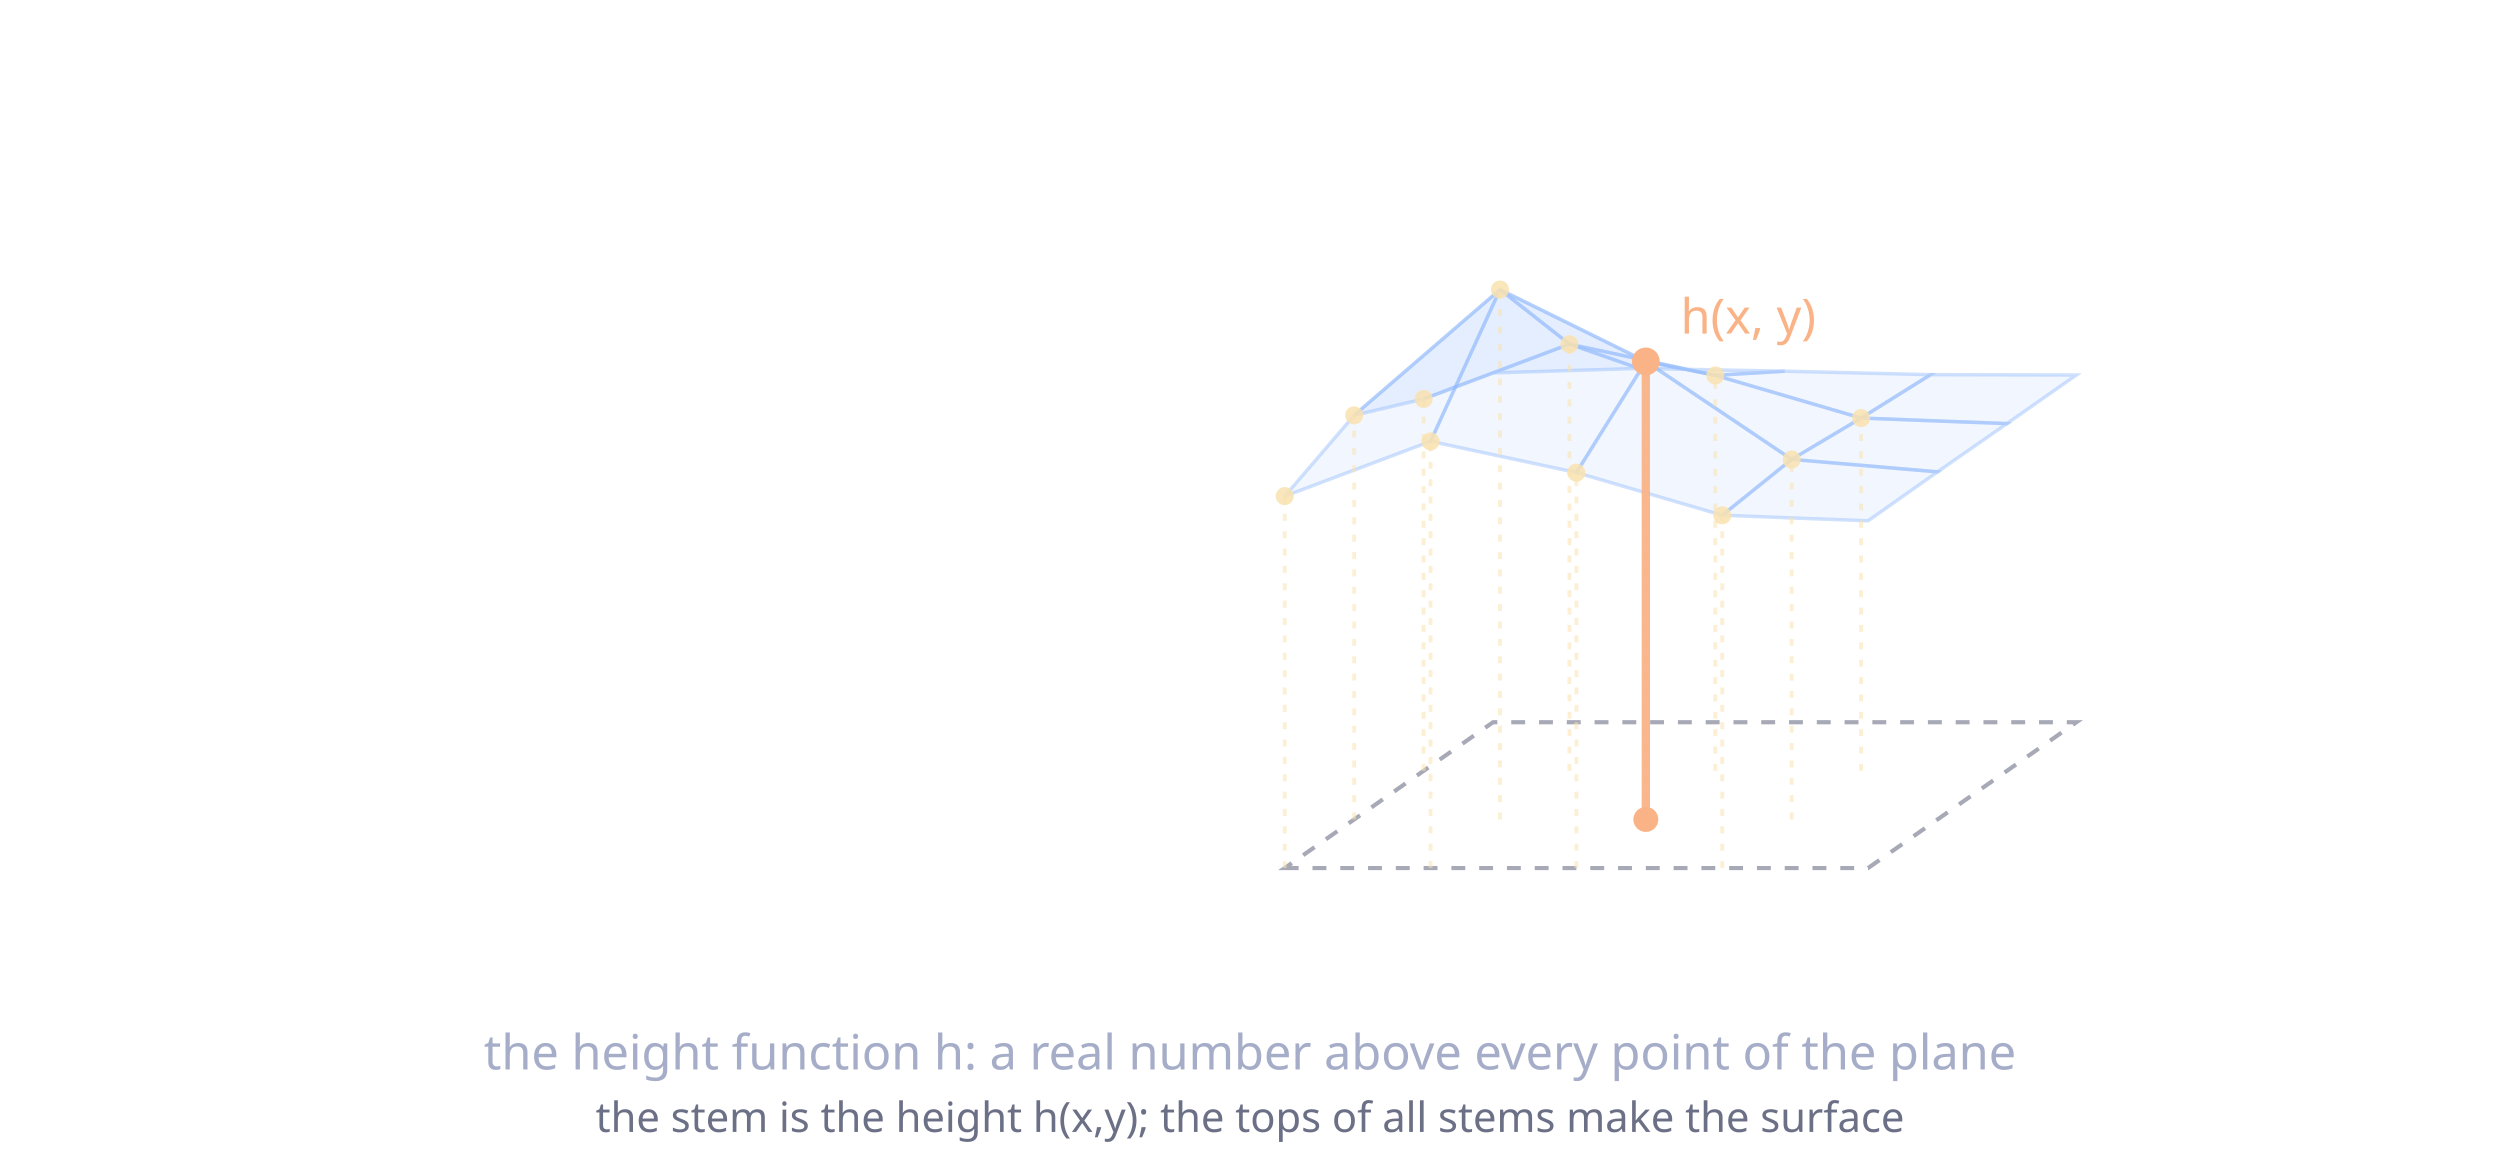
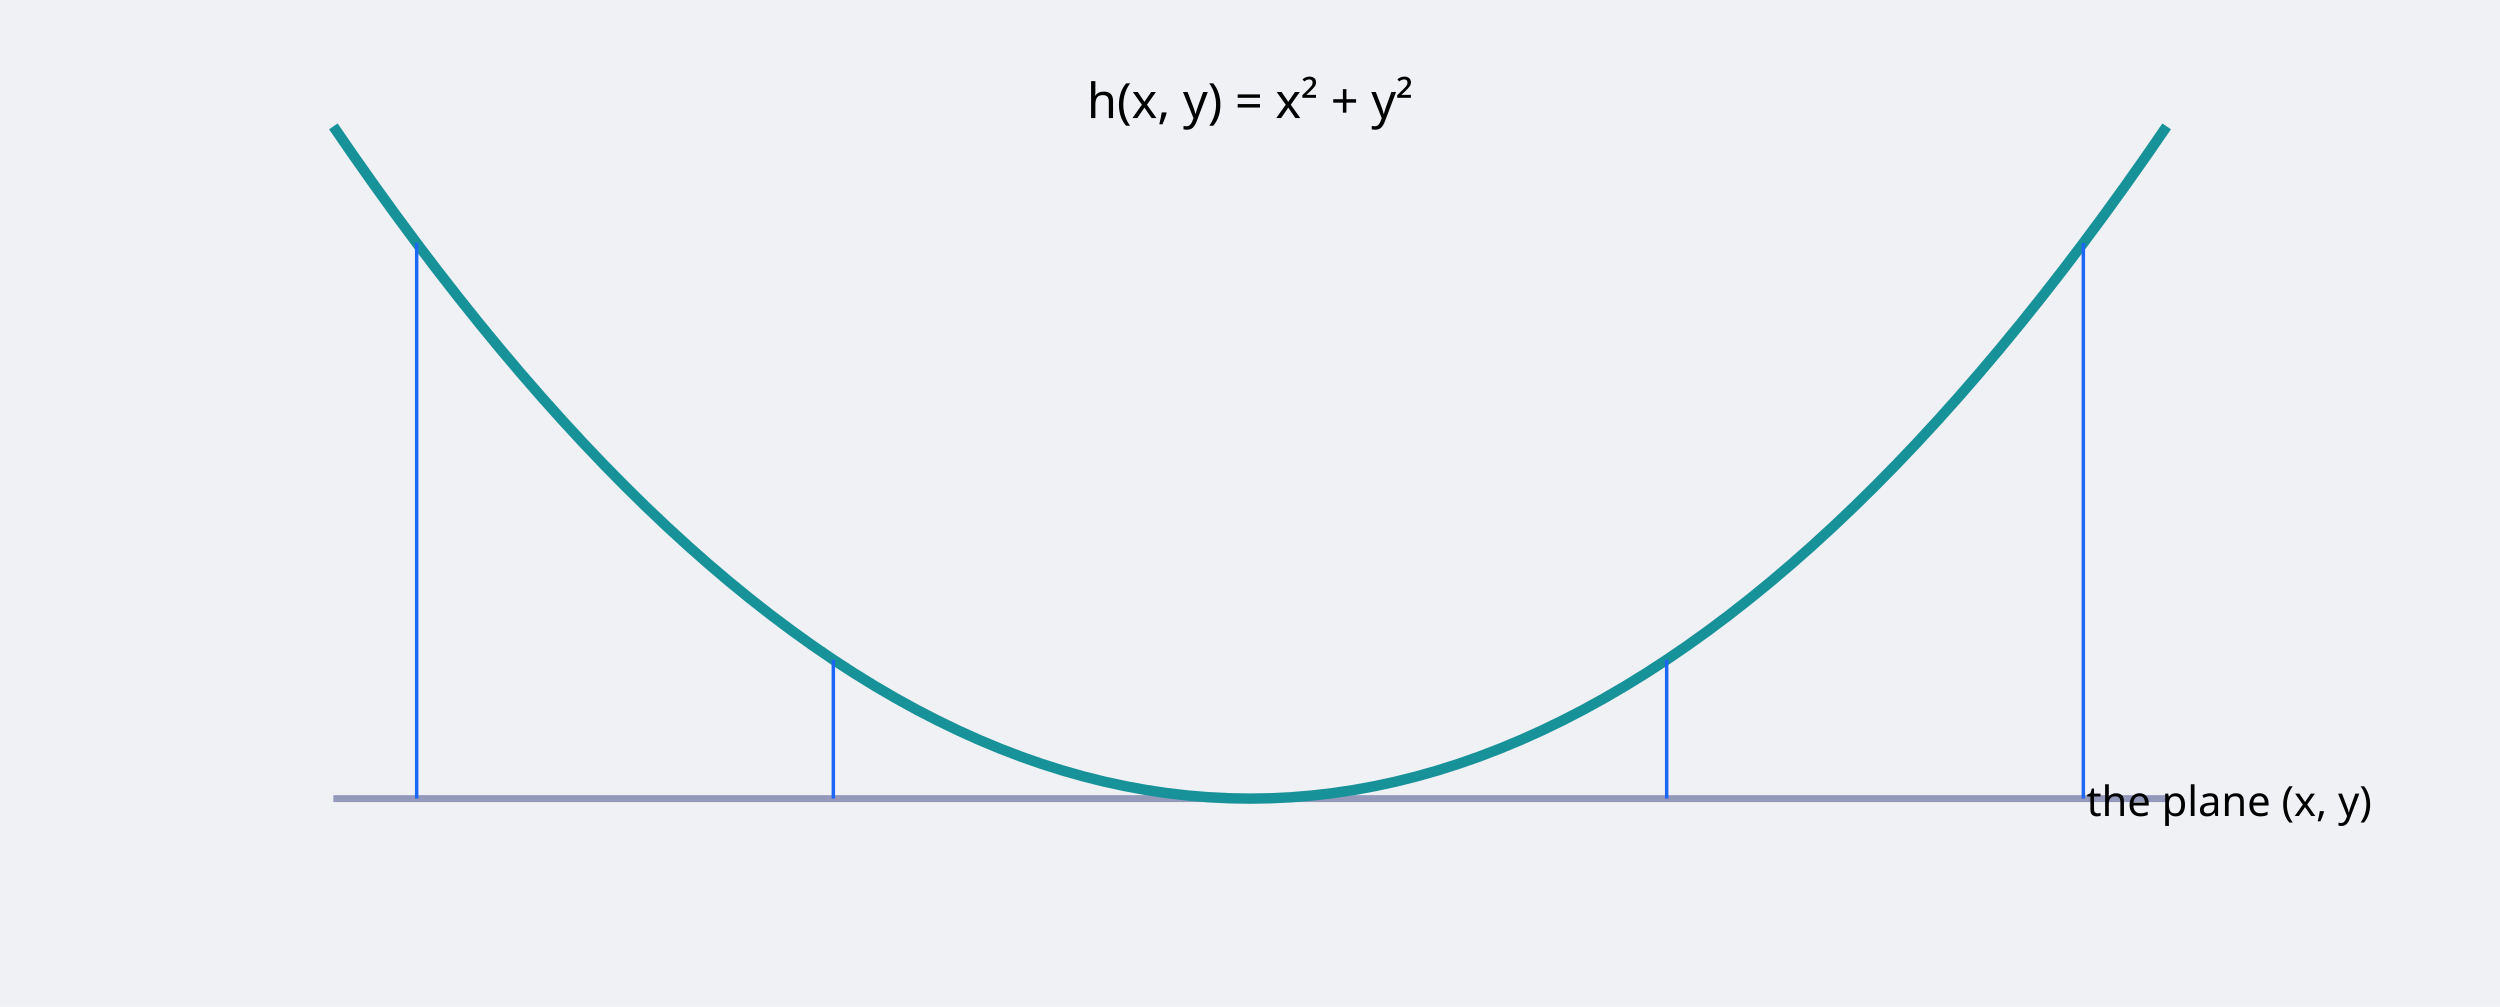
- <svg xmlns="http://www.w3.org/2000/svg" viewBox="0 0 720 336" font-family="sans-serif" font-size="14">
-   <polygon points="370.0,250.0 538.0,250.0 598.0,208.0 430.0,208.0" fill="none" stroke="#6c7086" stroke-width="1.2" stroke-dasharray="4 4" opacity="0.6" />
-   <polygon points="430.0,107.4 472.0,106.1 452.0,99.1 410.0,114.9" fill="#89b4fa" fill-opacity="0.12" stroke="#89b4fa" stroke-width="1" stroke-opacity="0.4" />
-   <polygon points="472.0,106.1 514.0,106.9 494.0,108.1 452.0,99.1" fill="#89b4fa" fill-opacity="0.12" stroke="#89b4fa" stroke-width="1" stroke-opacity="0.4" />
-   <polygon points="514.0,106.9 556.0,107.9 536.0,120.4 494.0,108.1" fill="#89b4fa" fill-opacity="0.12" stroke="#89b4fa" stroke-width="1" stroke-opacity="0.4" />
-   <polygon points="556.0,107.9 598.0,108.0 578.0,122.0 536.0,120.4" fill="#89b4fa" fill-opacity="0.12" stroke="#89b4fa" stroke-width="1" stroke-opacity="0.4" />
-   <polygon points="410.0,114.9 452.0,99.1 432.0,83.4 390.0,119.6" fill="#89b4fa" fill-opacity="0.12" stroke="#89b4fa" stroke-width="1" stroke-opacity="0.4" />
-   <polygon points="452.0,99.1 494.0,108.1 474.0,104.1 432.0,83.4" fill="#89b4fa" fill-opacity="0.12" stroke="#89b4fa" stroke-width="1" stroke-opacity="0.4" />
-   <polygon points="494.0,108.1 536.0,120.4 516.0,132.3 474.0,104.1" fill="#89b4fa" fill-opacity="0.12" stroke="#89b4fa" stroke-width="1" stroke-opacity="0.4" />
-   <polygon points="536.0,120.4 578.0,122.0 558.0,135.9 516.0,132.3" fill="#89b4fa" fill-opacity="0.12" stroke="#89b4fa" stroke-width="1" stroke-opacity="0.4" />
-   <polygon points="390.0,119.6 432.0,83.4 412.0,127.1 370.0,142.9" fill="#89b4fa" fill-opacity="0.12" stroke="#89b4fa" stroke-width="1" stroke-opacity="0.4" />
-   <polygon points="432.0,83.4 474.0,104.1 454.0,136.1 412.0,127.1" fill="#89b4fa" fill-opacity="0.12" stroke="#89b4fa" stroke-width="1" stroke-opacity="0.4" />
-   <polygon points="474.0,104.1 516.0,132.3 496.0,148.4 454.0,136.1" fill="#89b4fa" fill-opacity="0.12" stroke="#89b4fa" stroke-width="1" stroke-opacity="0.4" />
-   <polygon points="516.0,132.3 558.0,135.9 538.0,150.0 496.0,148.4" fill="#89b4fa" fill-opacity="0.12" stroke="#89b4fa" stroke-width="1" stroke-opacity="0.4" />
-   <line x1="410" y1="222" x2="410" y2="114.879" stroke="#f9e2af" stroke-width="1.1" stroke-dasharray="2 3" opacity="0.55" />
-   <circle cx="410" cy="114.879" r="2.6" fill="#f9e2af" opacity="0.85" />
-   <line x1="452" y1="222" x2="452" y2="99.133" stroke="#f9e2af" stroke-width="1.1" stroke-dasharray="2 3" opacity="0.55" />
-   <circle cx="452" cy="99.133" r="2.6" fill="#f9e2af" opacity="0.85" />
-   <line x1="494" y1="222" x2="494" y2="108.13" stroke="#f9e2af" stroke-width="1.1" stroke-dasharray="2 3" opacity="0.55" />
-   <circle cx="494" cy="108.13" r="2.6" fill="#f9e2af" opacity="0.85" />
-   <line x1="536" y1="222" x2="536" y2="120.411" stroke="#f9e2af" stroke-width="1.1" stroke-dasharray="2 3" opacity="0.55" />
-   <circle cx="536" cy="120.411" r="2.6" fill="#f9e2af" opacity="0.85" />
-   <line x1="390" y1="236" x2="390" y2="119.615" stroke="#f9e2af" stroke-width="1.1" stroke-dasharray="2 3" opacity="0.55" />
-   <circle cx="390" cy="119.615" r="2.6" fill="#f9e2af" opacity="0.85" />
-   <line x1="432" y1="236" x2="432" y2="83.383" stroke="#f9e2af" stroke-width="1.1" stroke-dasharray="2 3" opacity="0.55" />
-   <circle cx="432" cy="83.383" r="2.6" fill="#f9e2af" opacity="0.85" />
-   <line x1="474" y1="236" x2="474" y2="104.086" stroke="#f9e2af" stroke-width="1.1" stroke-dasharray="2 3" opacity="0.55" />
-   <circle cx="474" cy="104.086" r="2.6" fill="#f9e2af" opacity="0.85" />
-   <line x1="516" y1="236" x2="516" y2="132.344" stroke="#f9e2af" stroke-width="1.1" stroke-dasharray="2 3" opacity="0.55" />
-   <circle cx="516" cy="132.344" r="2.6" fill="#f9e2af" opacity="0.85" />
-   <line x1="370" y1="250" x2="370" y2="142.879" stroke="#f9e2af" stroke-width="1.1" stroke-dasharray="2 3" opacity="0.55" />
-   <circle cx="370" cy="142.879" r="2.6" fill="#f9e2af" opacity="0.85" />
-   <line x1="412" y1="250" x2="412" y2="127.133" stroke="#f9e2af" stroke-width="1.1" stroke-dasharray="2 3" opacity="0.55" />
-   <circle cx="412" cy="127.133" r="2.6" fill="#f9e2af" opacity="0.85" />
-   <line x1="454" y1="250" x2="454" y2="136.13" stroke="#f9e2af" stroke-width="1.1" stroke-dasharray="2 3" opacity="0.55" />
-   <circle cx="454" cy="136.13" r="2.6" fill="#f9e2af" opacity="0.85" />
-   <line x1="496" y1="250" x2="496" y2="148.411" stroke="#f9e2af" stroke-width="1.1" stroke-dasharray="2 3" opacity="0.55" />
-   <circle cx="496" cy="148.411" r="2.6" fill="#f9e2af" opacity="0.85" />
-   <line x1="474" y1="236" x2="474" y2="104.086" stroke="#fab387" stroke-width="2.4" opacity="0.95" />
-   <circle cx="474" cy="236" r="3.6" fill="#fab387" />
-   <circle cx="474" cy="104.086" r="4" fill="#fab387" />
-   <text x="484" y="96.086" fill="#fab387">h(x, y)</text>
-   <text x="360" y="308" text-anchor="middle" fill="#a6adc8">the height function h: a real number above every point of the plane</text>
-   <text x="360" y="326" text-anchor="middle" fill="#6c7086" font-size="12">the stem is the height h(x,y); the tops of all stems make the surface</text>
+ <svg xmlns="http://www.w3.org/2000/svg" viewBox="0 0 720 290" font-family="sans-serif">
+   <rect x="0" y="0" width="720" height="290" fill="#eff1f5" />
+   <line x1="96" y1="230" x2="624" y2="230" stroke="rgb(148,153,187)" stroke-width="2" />
+   <text x="642" y="235" font-size="12" text-anchor="middle">the plane (x, y)</text>
+   <polyline points="96,36.4 102,45.1 108,53.6 114,61.9 120,70 126,77.9 132,85.6 138,93.1 144,100.4 150,107.5 156,114.4 162,121.1 168,127.6 174,133.9 180,140 186,145.9 192,151.6 198,157.1 204,162.4 210,167.5 216,172.4 222,177.1 228,181.6 234,185.9 240,190 246,193.9 252,197.6 258,201.1 264,204.4 270,207.5 276,210.4 282,213.1 288,215.6 294,217.9 300,220 306,221.9 312,223.6 318,225.1 324,226.4 330,227.5 336,228.4 342,229.1 348,229.6 354,229.9 360,230 366,229.9 372,229.6 378,229.1 384,228.4 390,227.5 396,226.4 402,225.1 408,223.6 414,221.9 420,220 426,217.9 432,215.6 438,213.1 444,210.4 450,207.5 456,204.4 462,201.1 468,197.6 474,193.9 480,190 486,185.9 492,181.6 498,177.1 504,172.4 510,167.5 516,162.4 522,157.1 528,151.6 534,145.9 540,140 546,133.9 552,127.6 558,121.1 564,114.4 570,107.5 576,100.4 582,93.1 588,85.6 594,77.9 600,70 606,61.9 612,53.6 618,45.1 624,36.4" fill="none" stroke="rgb(23,146,153)" stroke-width="3" />
+   <text x="360" y="34" font-size="14" text-anchor="middle">h(x, y) = x² + y²</text>
+   <line x1="120" y1="230" x2="120" y2="70" stroke="rgb(30,102,245)" stroke-width="1" />
+   <line x1="240" y1="230" x2="240" y2="190" stroke="rgb(30,102,245)" stroke-width="1" />
+   <line x1="480" y1="230" x2="480" y2="190" stroke="rgb(30,102,245)" stroke-width="1" />
+   <line x1="600" y1="230" x2="600" y2="70" stroke="rgb(30,102,245)" stroke-width="1" />
</svg>
